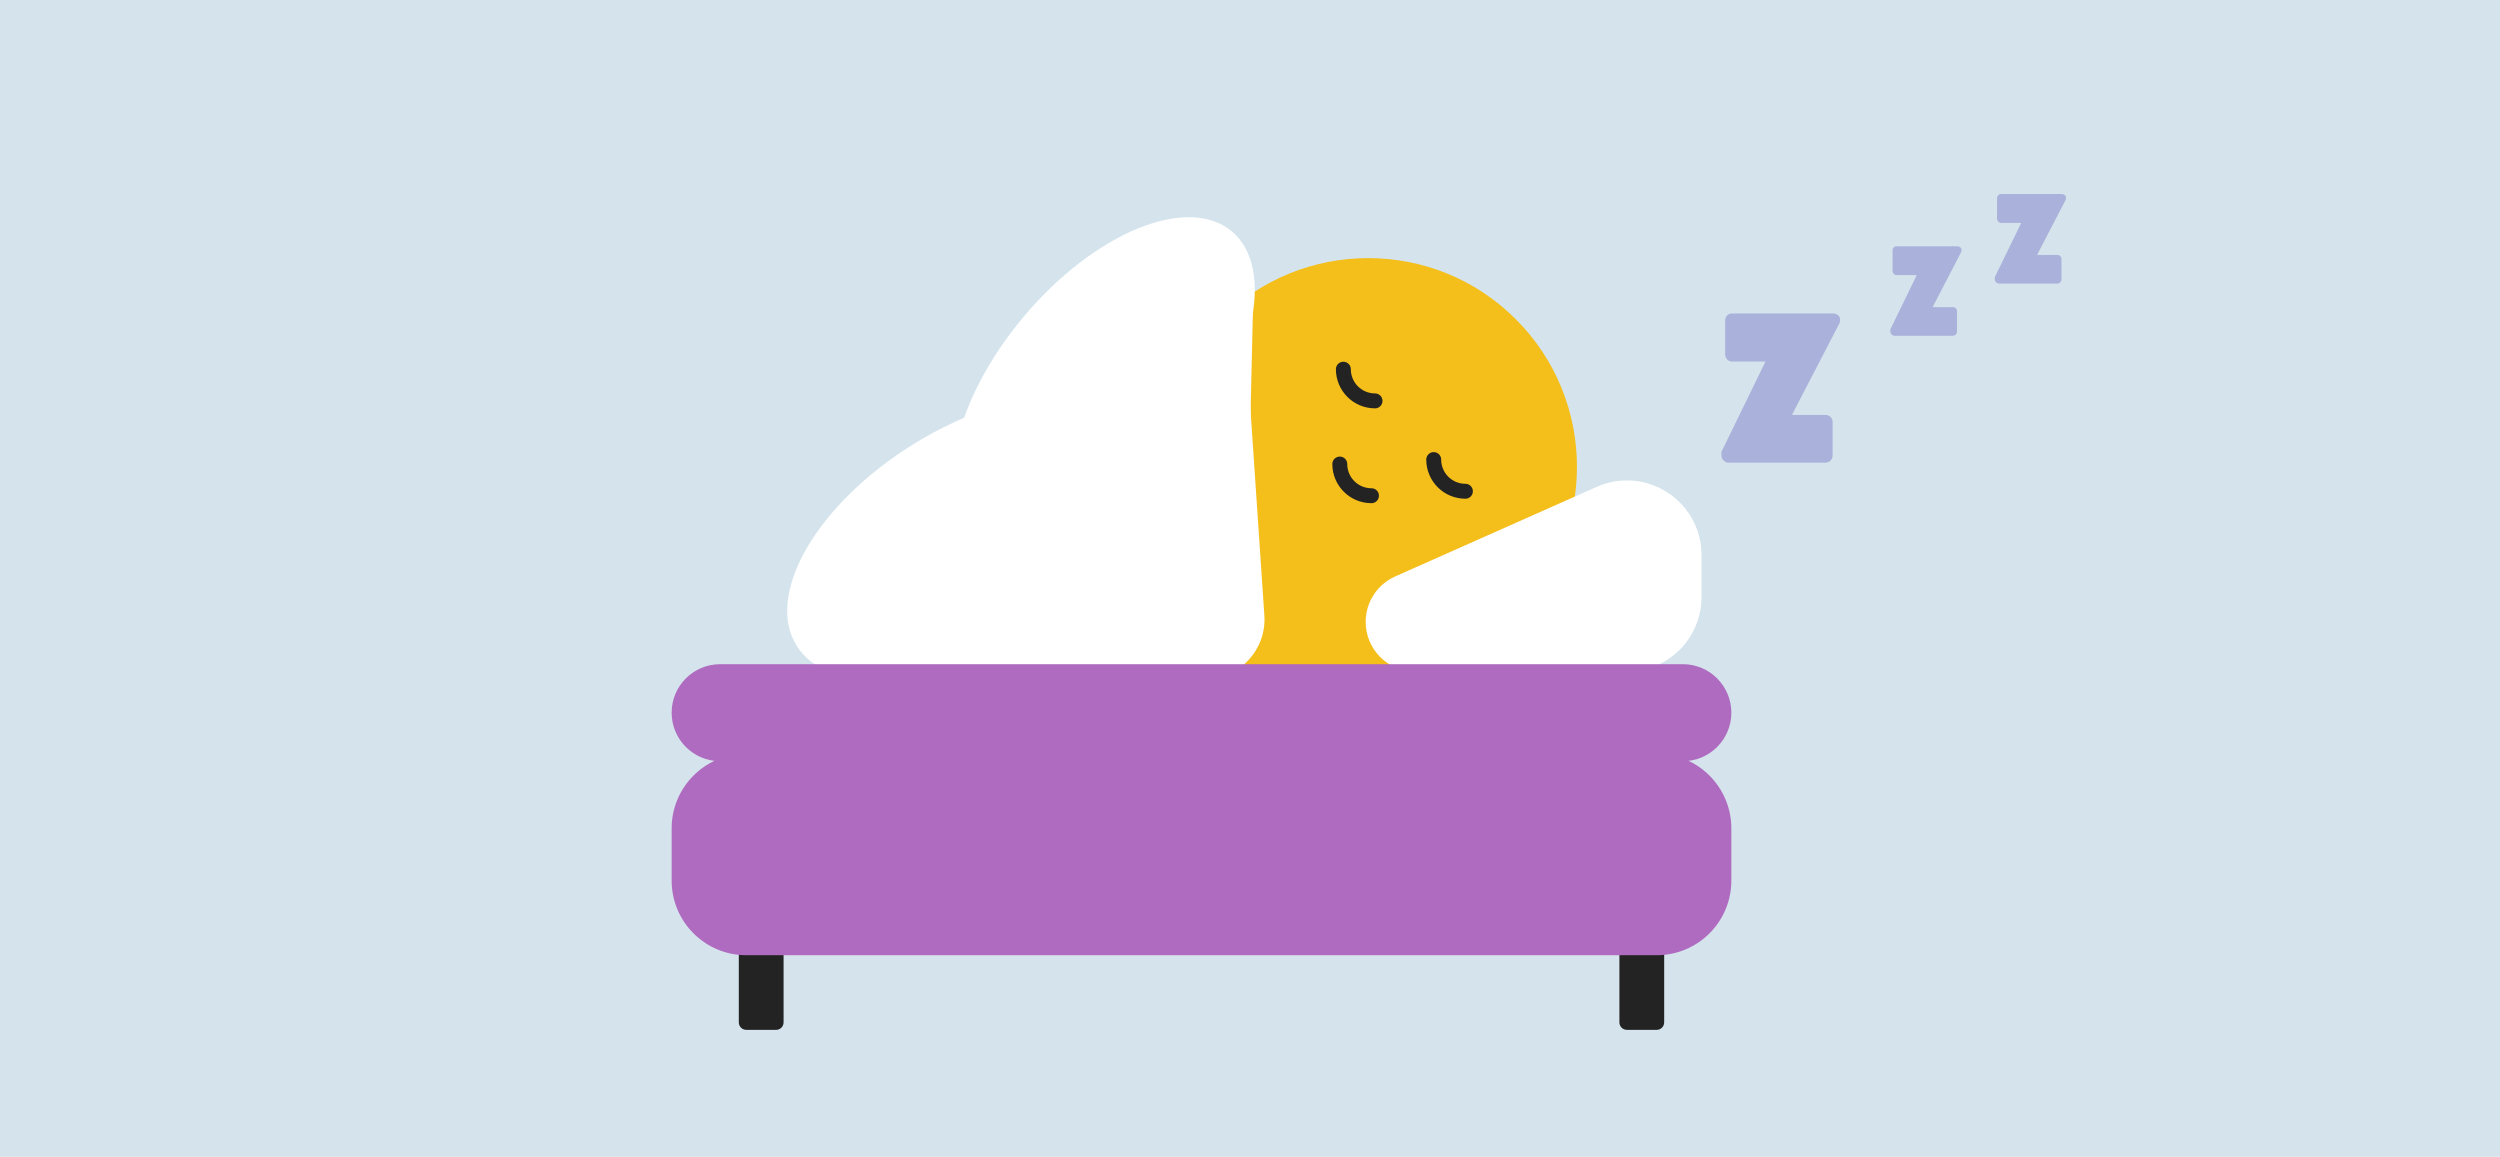
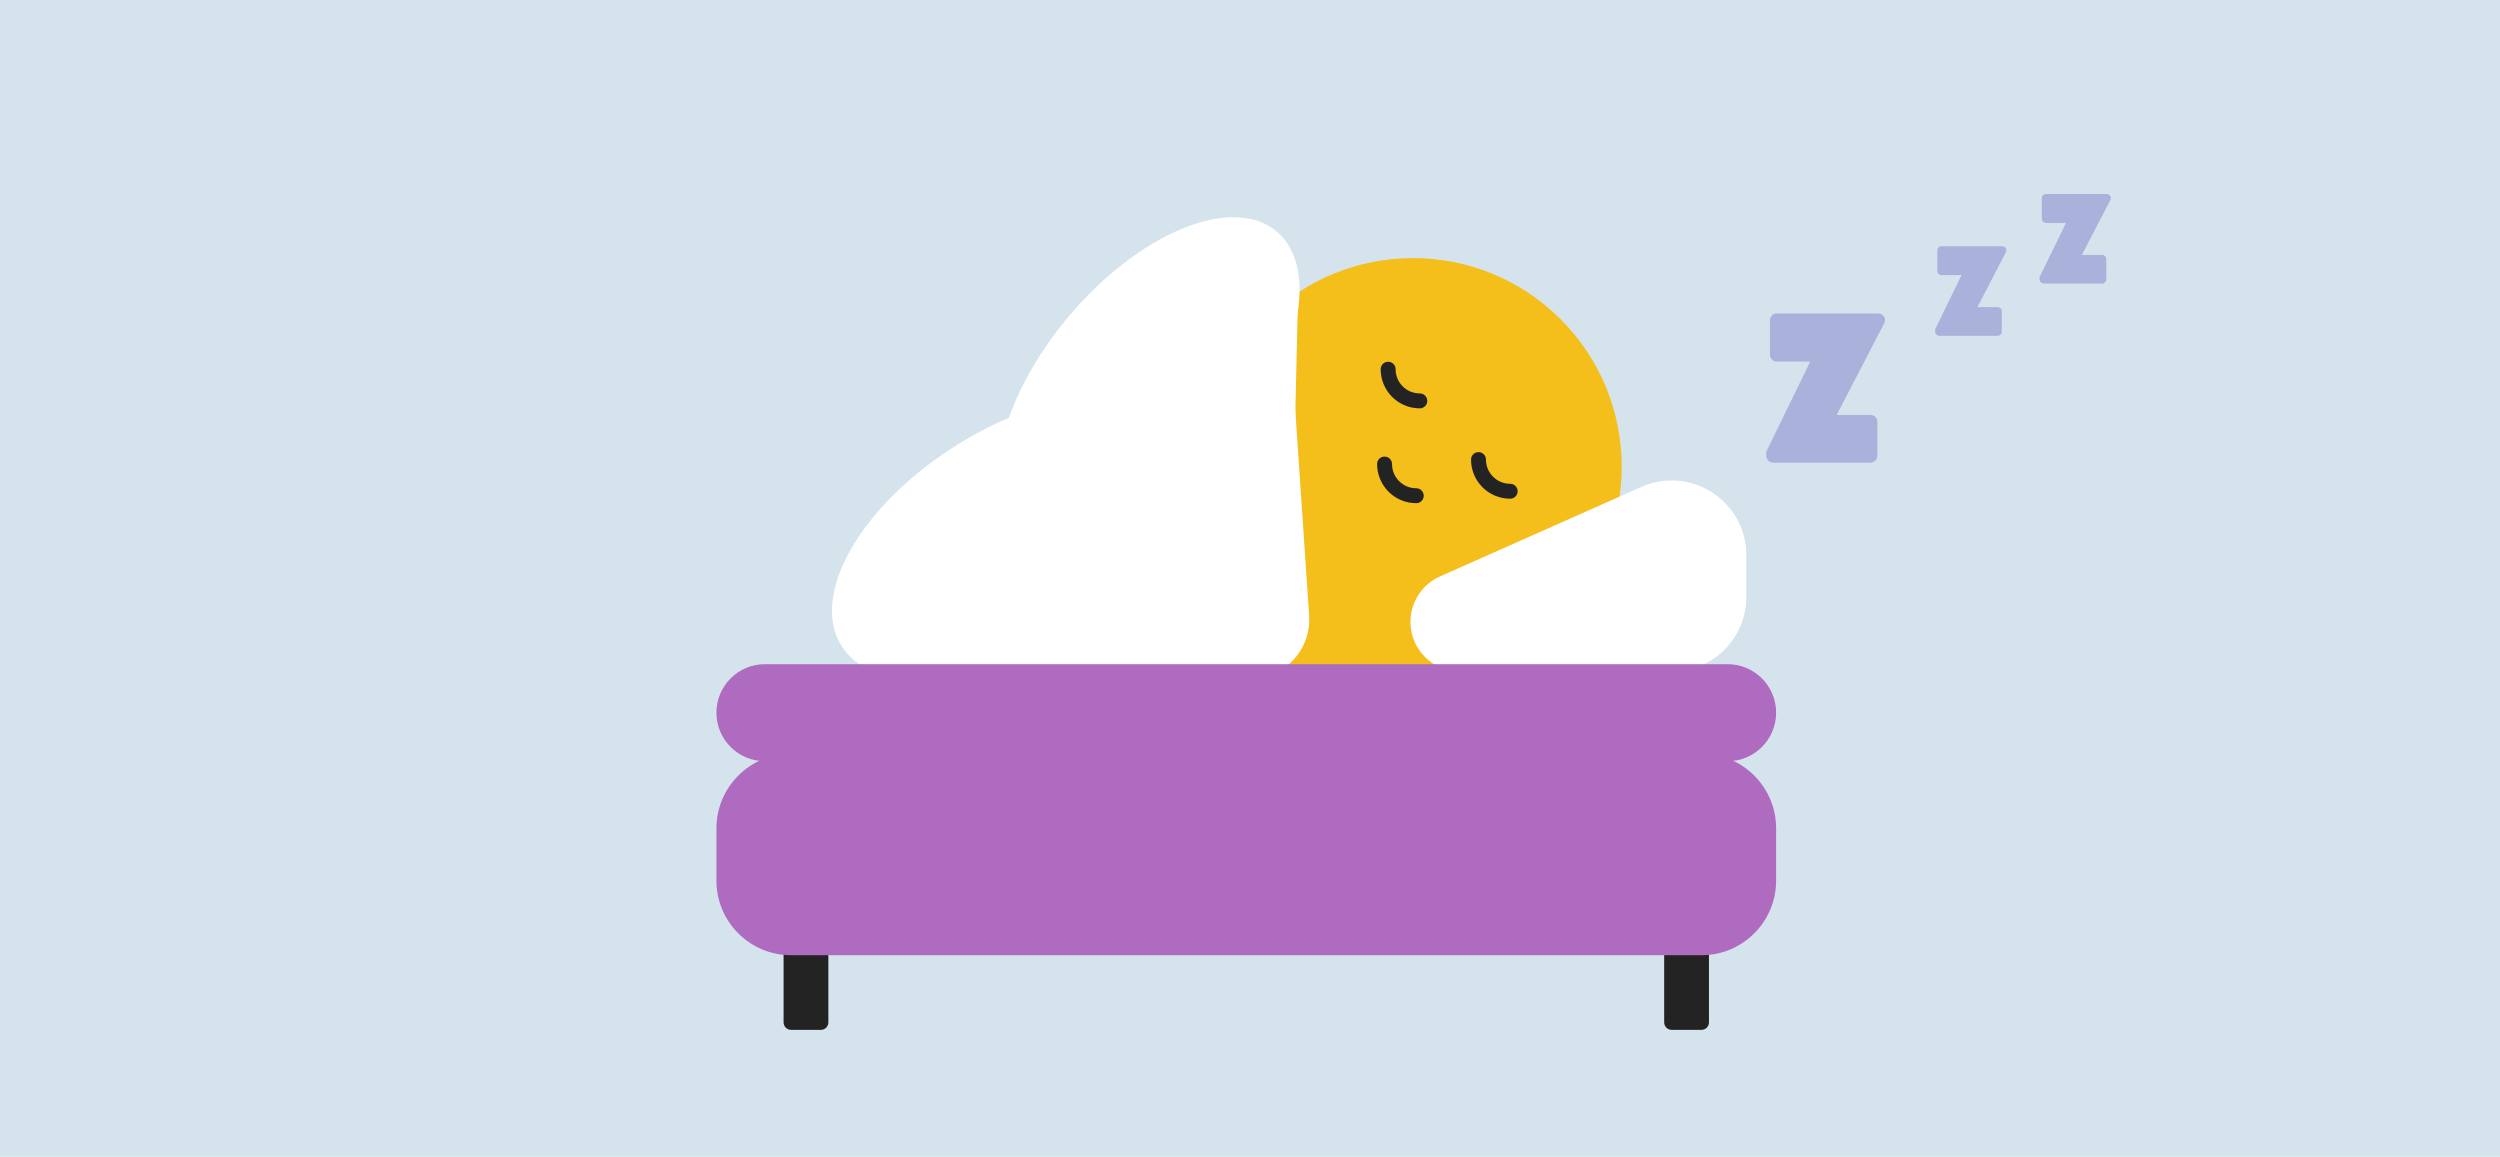
<svg xmlns="http://www.w3.org/2000/svg" width="335" height="155" viewBox="0 0 335 155" fill="none">
  <path d="M0 0H335V155H0V0Z" fill="#D5E4EC" />
  <rect x="136" y="73" width="48" height="17" fill="#F4BE1B" />
-   <path d="M230.671 61.05V60.55L236.521 48.55V48.45H232.071C231.571 48.45 231.171 48 231.171 47.5V42.95C231.171 42.4 231.571 42 232.071 42H245.621C246.371 42 246.821 42.65 246.471 43.35L240.171 55.5V55.6H244.621C245.171 55.6 245.571 56 245.571 56.55V61.05C245.571 61.55 245.171 62 244.621 62H231.621C231.121 62 230.671 61.55 230.671 61.05Z" fill="#AAB2DB" />
-   <path d="M253.303 44.43V44.13L256.813 36.93V36.87H254.143C253.843 36.87 253.603 36.6 253.603 36.3V33.57C253.603 33.24 253.843 33 254.143 33H262.273C262.723 33 262.993 33.39 262.783 33.81L259.003 41.1V41.16H261.673C262.003 41.16 262.243 41.4 262.243 41.73V44.43C262.243 44.73 262.003 45 261.673 45H253.873C253.573 45 253.303 44.73 253.303 44.43Z" fill="#AAB2DB" />
-   <path d="M267.303 37.43V37.13L270.813 29.93V29.87H268.143C267.843 29.87 267.603 29.6 267.603 29.3V26.57C267.603 26.24 267.843 26 268.143 26H276.273C276.723 26 276.993 26.39 276.783 26.81L273.003 34.1V34.16H275.673C276.003 34.16 276.243 34.4 276.243 34.73V37.43C276.243 37.73 276.003 38 275.673 38H267.873C267.573 38 267.303 37.73 267.303 37.43Z" fill="#AAB2DB" />
-   <circle cx="183.343" cy="62.555" r="27.97" transform="rotate(45 183.343 62.5551)" fill="#F4BE1B" />
-   <path d="M179.532 62.182C179.532 64.526 181.432 66.427 183.777 66.427" stroke="#232323" stroke-width="2" stroke-linecap="round" />
-   <path d="M180.01 49.474C180.01 51.818 181.91 53.719 184.254 53.719" stroke="#232323" stroke-width="2" stroke-linecap="round" />
-   <path d="M192.118 61.583C192.118 63.927 194.019 65.828 196.363 65.828" stroke="#232323" stroke-width="2" stroke-linecap="round" />
-   <ellipse cx="147.893" cy="51.444" rx="26.695" ry="14" transform="rotate(130.046 147.893 51.4436)" fill="white" />
-   <ellipse cx="130.169" cy="72" rx="27.558" ry="14.7" transform="rotate(148.256 130.169 72.0001)" fill="white" />
-   <path d="M115.212 91C111.865 91 110.22 86.927 112.628 84.602L153.707 44.95C158.602 40.224 166.787 43.379 167.245 50.167L169.424 82.461C169.736 87.081 166.072 91 161.442 91H115.212V91Z" fill="white" />
-   <path d="M183 83.333C183 80.698 184.552 78.31 186.96 77.24L213.939 65.249C220.552 62.31 228 67.151 228 74.388V80C228 85.523 223.523 90 218 90H189.668C185.985 90 183 87.015 183 83.333V83.333Z" fill="white" />
-   <path d="M168 37L167.5 58.5L151.5 57.5L159.5 37H168Z" fill="white" />
-   <rect x="99" y="122" width="6" height="16" rx="1" fill="#232323" />
-   <rect x="217" y="122" width="6" height="16" rx="1" fill="#232323" />
-   <rect x="90" y="101" width="142" height="27" rx="10" fill="#AF6BC0" />
-   <rect x="90" y="89" width="142" height="13" rx="6.5" fill="#AF6BC0" />
+   <path d="M236.671 61.05V60.55L242.521 48.55V48.45H238.071C237.571 48.45 237.171 48 237.171 47.5V42.95C237.171 42.4 237.571 42 238.071 42H251.621C252.371 42 252.821 42.65 252.471 43.35L246.171 55.5V55.6H250.621C251.171 55.6 251.571 56 251.571 56.55V61.05C251.571 61.55 251.171 62 250.621 62H237.621C237.121 62 236.671 61.55 236.671 61.05Z" fill="#AAB2DB" />
+   <path d="M259.303 44.43V44.13L262.813 36.93V36.87H260.143C259.843 36.87 259.603 36.6 259.603 36.3V33.57C259.603 33.24 259.843 33 260.143 33H268.273C268.723 33 268.993 33.39 268.783 33.81L265.003 41.1V41.16H267.673C268.003 41.16 268.243 41.4 268.243 41.73V44.43C268.243 44.73 268.003 45 267.673 45H259.873C259.573 45 259.303 44.73 259.303 44.43Z" fill="#AAB2DB" />
+   <path d="M273.303 37.43V37.13L276.813 29.93V29.87H274.143C273.843 29.87 273.603 29.6 273.603 29.3V26.57C273.603 26.24 273.843 26 274.143 26H282.273C282.723 26 282.993 26.39 282.783 26.81L279.003 34.1V34.16H281.673C282.003 34.16 282.243 34.4 282.243 34.73V37.43C282.243 37.73 282.003 38 281.673 38H273.873C273.573 38 273.303 37.73 273.303 37.43Z" fill="#AAB2DB" />
+   <circle cx="189.343" cy="62.555" r="27.97" transform="rotate(45 189.343 62.5551)" fill="#F4BE1B" />
+   <path d="M185.532 62.182C185.532 64.526 187.432 66.427 189.777 66.427" stroke="#232323" stroke-width="2" stroke-linecap="round" />
+   <path d="M186.009 49.474C186.009 51.818 187.91 53.719 190.254 53.719" stroke="#232323" stroke-width="2" stroke-linecap="round" />
+   <path d="M198.118 61.583C198.118 63.927 200.019 65.828 202.363 65.828" stroke="#232323" stroke-width="2" stroke-linecap="round" />
+   <ellipse cx="153.893" cy="51.444" rx="26.695" ry="14" transform="rotate(130.046 153.893 51.4436)" fill="white" />
+   <ellipse cx="136.169" cy="72" rx="27.558" ry="14.7" transform="rotate(148.256 136.169 72.0001)" fill="white" />
+   <path d="M121.212 91C117.865 91 116.22 86.927 118.628 84.602L159.707 44.95C164.602 40.224 172.787 43.379 173.245 50.167L175.424 82.461C175.736 87.081 172.072 91 167.442 91H121.212V91Z" fill="white" />
+   <path d="M189 83.333C189 80.698 190.552 78.31 192.96 77.24L219.939 65.249C226.552 62.31 234 67.151 234 74.388V80C234 85.523 229.523 90 224 90H195.668C191.985 90 189 87.015 189 83.333V83.333Z" fill="white" />
+   <path d="M174 37L173.5 58.5L157.5 57.5L165.5 37H174Z" fill="white" />
+   <rect x="105" y="122" width="6" height="16" rx="1" fill="#232323" />
+   <rect x="223" y="122" width="6" height="16" rx="1" fill="#232323" />
+   <rect x="96" y="101" width="142" height="27" rx="10" fill="#AF6BC0" />
+   <rect x="96" y="89" width="142" height="13" rx="6.5" fill="#AF6BC0" />
</svg>
